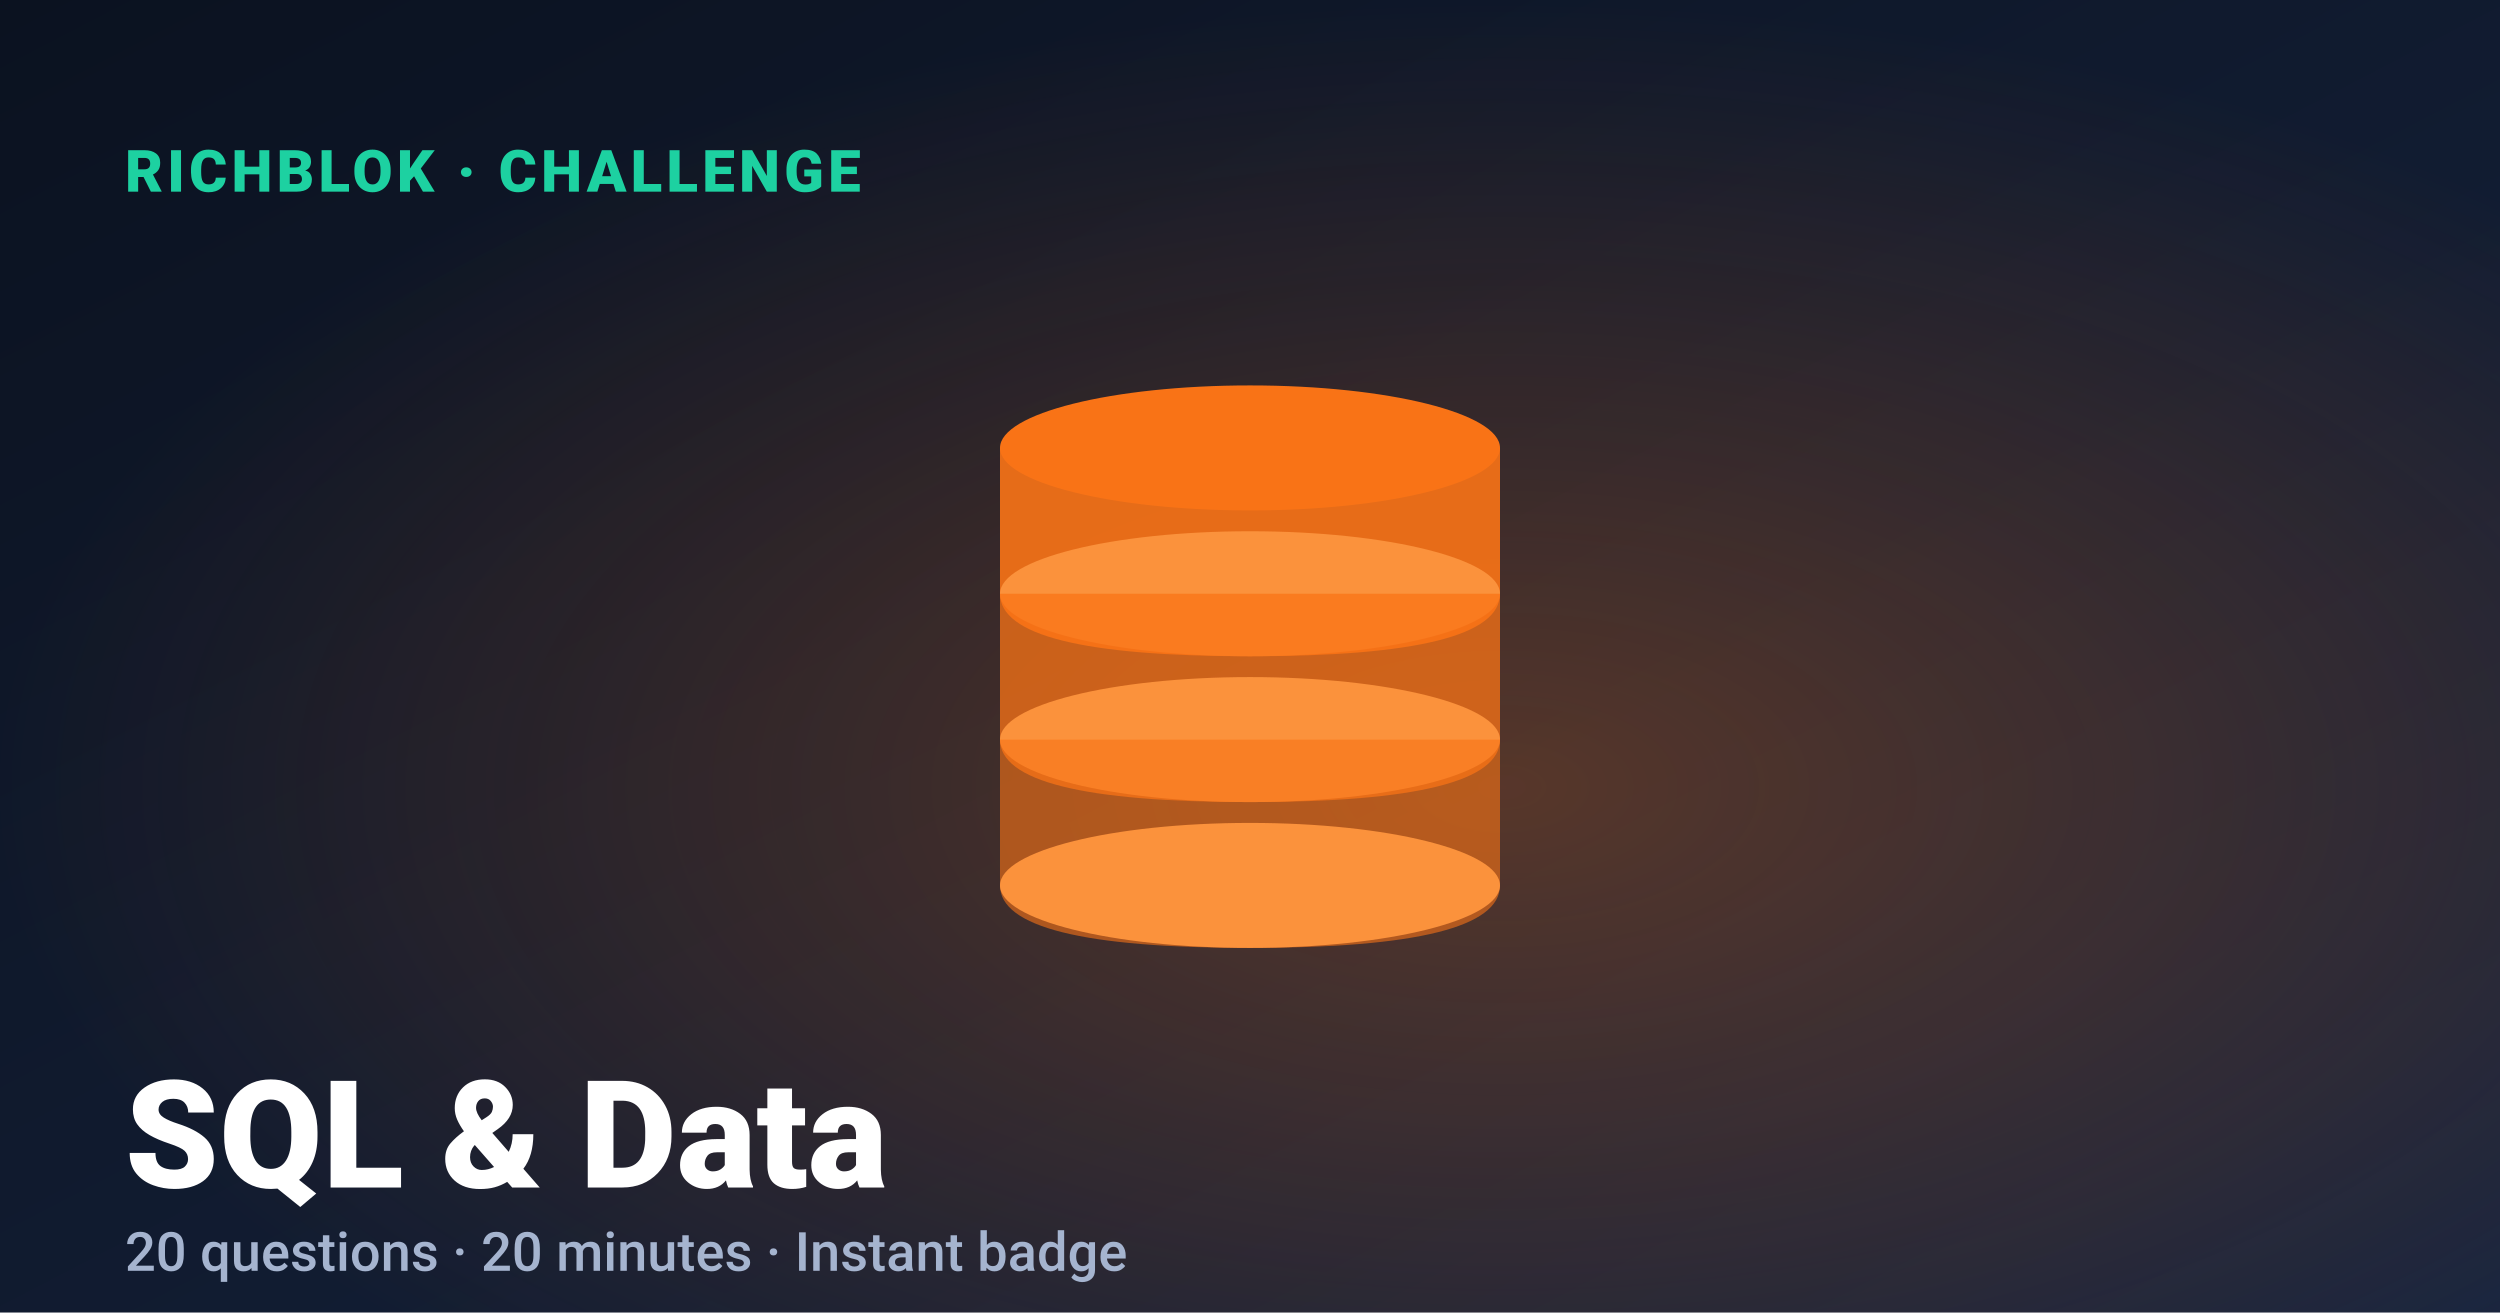
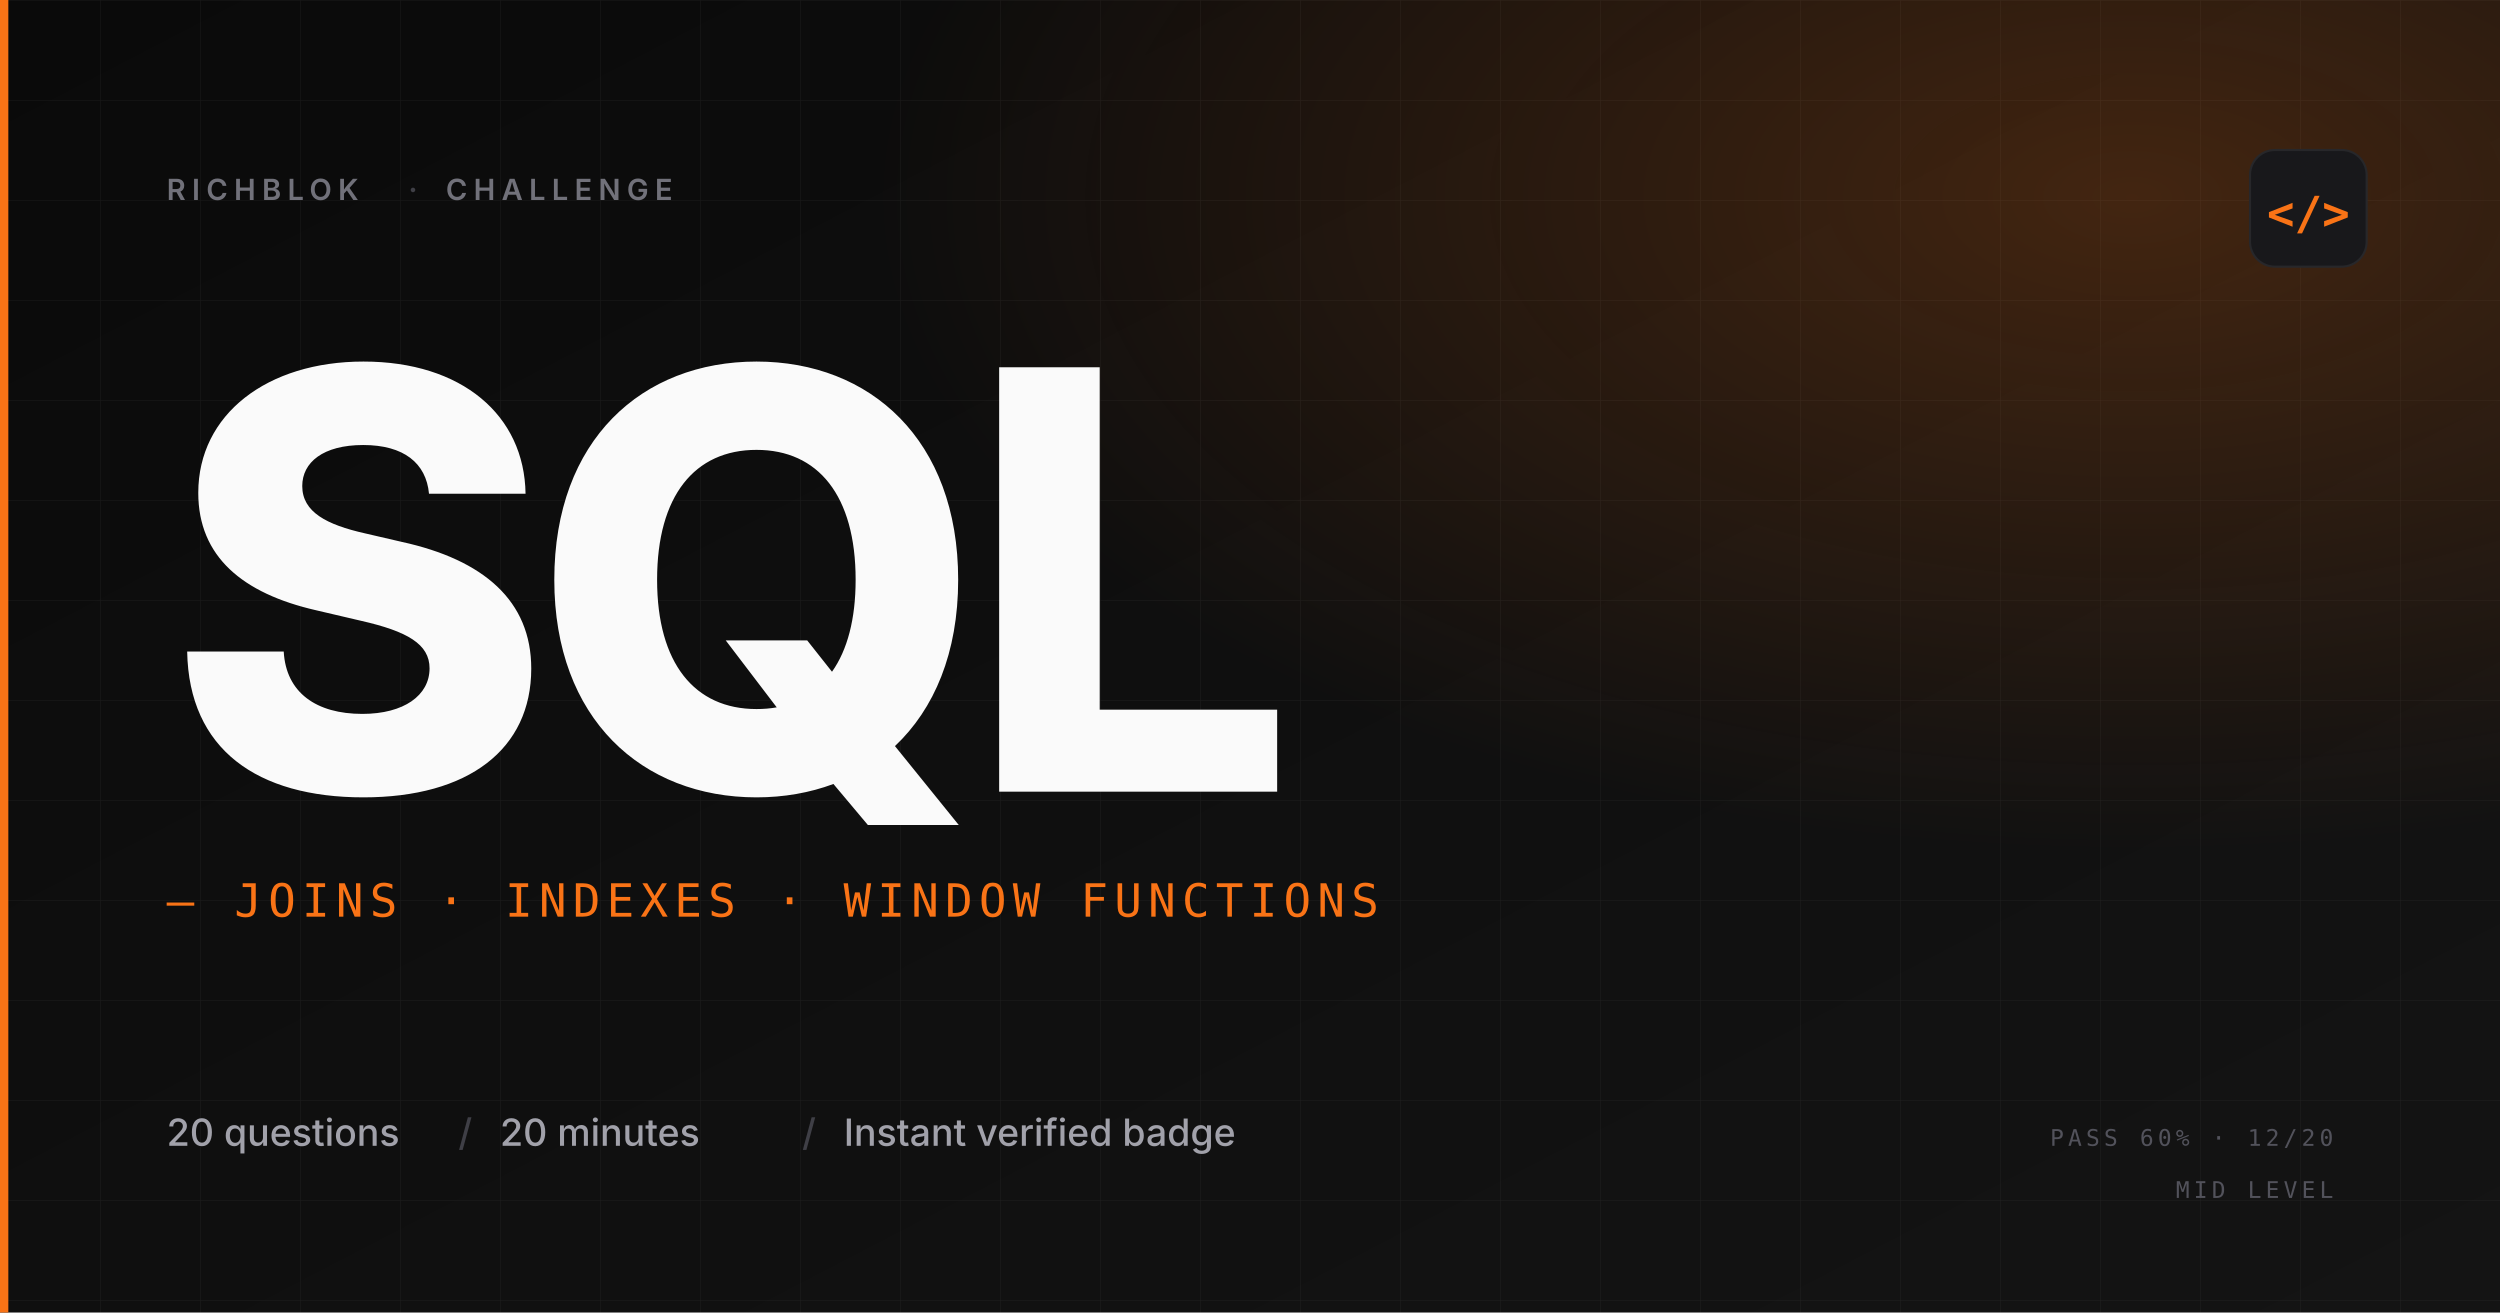
<svg xmlns="http://www.w3.org/2000/svg" viewBox="0 0 1200 630" width="1200" height="630">
  <defs>
-     <linearGradient id="g" x1="0" y1="0" x2="1" y2="1">
-       <stop offset="0" stop-color="#0b1220" />
-       <stop offset="1" stop-color="#16243f" />
+     <linearGradient id="bg" x1="0" y1="0" x2="1" y2="1">
+       <stop offset="0" stop-color="#0a0a0a" />
+       <stop offset="1" stop-color="#141414" />
    </linearGradient>
-     <radialGradient id="r" cx="60%" cy="60%" r="60%">
-       <stop offset="0" stop-color="#f97316" stop-opacity="0.3" />
+     <pattern id="grid" x="0" y="0" width="48" height="48" patternUnits="userSpaceOnUse">
+       <path d="M 48 0 L 0 0 0 48" fill="none" stroke="#ffffff" stroke-width="0.5" opacity="0.06" />
+     </pattern>
+     <radialGradient id="glow" cx="85%" cy="15%" r="50%">
+       <stop offset="0" stop-color="#f97316" stop-opacity="0.22" />
      <stop offset="1" stop-color="#f97316" stop-opacity="0" />
    </radialGradient>
  </defs>
-   <rect width="1200" height="630" fill="url(#g)" />
-   <rect width="1200" height="630" fill="url(#r)" />
-   <g transform="translate(600 315)">
-     <ellipse cx="0" cy="-100" rx="120" ry="30" fill="#f97316" />
-     <path d="M -120 -100 L -120 -30 Q -120 0 0 0 Q 120 0 120 -30 L 120 -100 Z" fill="#f97316" opacity="0.9" />
-     <ellipse cx="0" cy="-30" rx="120" ry="30" fill="#fb923c" />
-     <path d="M -120 -30 L -120 40 Q -120 70 0 70 Q 120 70 120 40 L 120 -30 Z" fill="#f97316" opacity="0.75" />
-     <ellipse cx="0" cy="40" rx="120" ry="30" fill="#fb923c" />
-     <path d="M -120 40 L -120 110 Q -120 140 0 140 Q 120 140 120 110 L 120 40 Z" fill="#f97316" opacity="0.6" />
-     <ellipse cx="0" cy="110" rx="120" ry="30" fill="#fb923c" />
+   <rect width="1200" height="630" fill="url(#bg)" />
+   <rect width="1200" height="630" fill="url(#grid)" />
+   <rect width="1200" height="630" fill="url(#glow)" />
+   <rect x="0" y="0" width="4" height="630" fill="#f97316" />
+   <g font-family="Inter, system-ui, -apple-system" fill="#71717a" font-weight="600" font-size="14" letter-spacing="3">
+     <text x="80" y="96">RICHBLOK</text>
+     <text x="196" y="96" fill="#3f3f46">·</text>
+     <text x="214" y="96">CHALLENGE</text>
  </g>
-   <text x="60" y="92" font-family="system-ui,-apple-system,Segoe UI,Roboto,sans-serif" font-weight="800" font-size="28" fill="#1dd1a1" letter-spacing="2">RICHBLOK · CHALLENGE</text>
-   <text x="60" y="570" font-family="system-ui,-apple-system,Segoe UI,Roboto,sans-serif" font-weight="900" font-size="72" fill="#ffffff">SQL &amp; Data</text>
-   <text x="60" y="610" font-family="system-ui,-apple-system,Segoe UI,Roboto,sans-serif" font-weight="500" font-size="26" fill="#a5b4cf">20 questions · 20 minutes · Instant badge</text>
+   <g transform="translate(1080 72)">
+     <rect x="0" y="0" width="56" height="56" rx="12" fill="#18181b" stroke="#27272a" stroke-width="1" />
+     <text x="28" y="38" font-family="'JetBrains Mono', monospace" font-weight="700" font-size="22" fill="#f97316" text-anchor="middle">&lt;/&gt;</text>
+   </g>
+   <text x="80" y="380" font-family="Inter, system-ui" font-weight="800" font-size="280" fill="#fafafa" letter-spacing="-10">SQL</text>
+   <text x="80" y="440" font-family="'JetBrains Mono', monospace" font-weight="500" font-size="22" fill="#f97316" letter-spacing="3">— JOINS · INDEXES · WINDOW FUNCTIONS</text>
+   <g font-family="Inter, system-ui" fill="#a1a1aa">
+     <text x="80" y="550" font-weight="500" font-size="18">20 questions</text>
+     <text x="220" y="550" font-weight="500" font-size="18" fill="#3f3f46">/</text>
+     <text x="240" y="550" font-weight="500" font-size="18">20 minutes</text>
+     <text x="385" y="550" font-weight="500" font-size="18" fill="#3f3f46">/</text>
+     <text x="405" y="550" font-weight="500" font-size="18">Instant verified badge</text>
+   </g>
+   <g font-family="'JetBrains Mono', monospace" font-weight="500" font-size="11" fill="#52525b" letter-spacing="2">
+     <text x="1120" y="550" text-anchor="end">PASS 60% · 12/20</text>
+     <text x="1120" y="575" text-anchor="end">MID LEVEL</text>
+   </g>
</svg>
